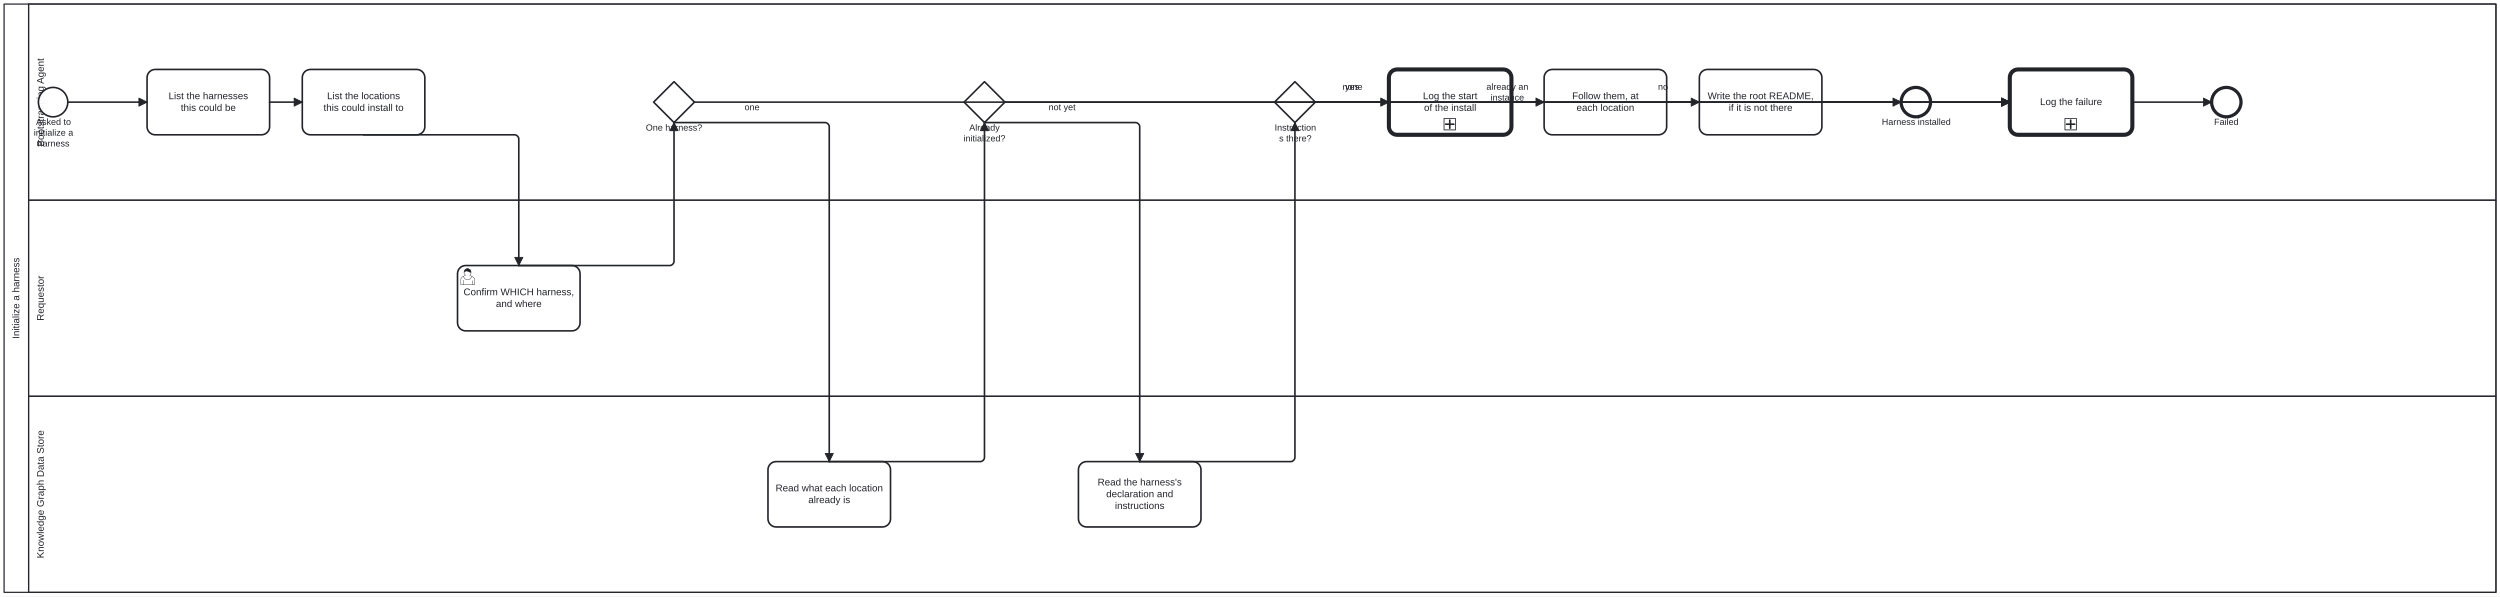
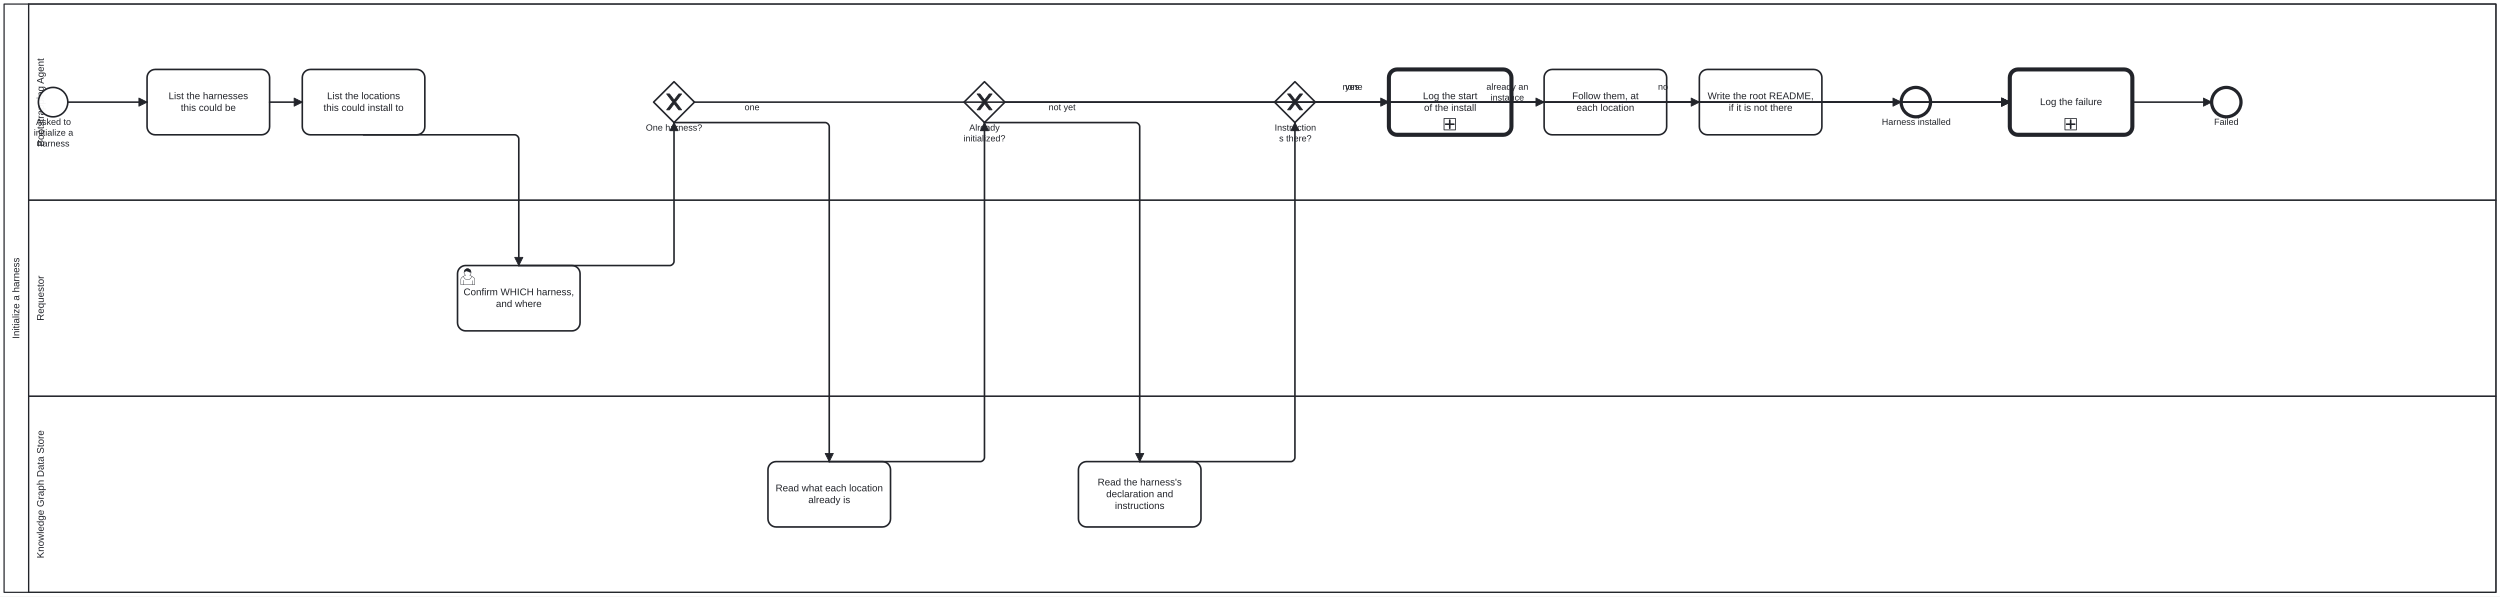
<svg xmlns="http://www.w3.org/2000/svg" width="100%" style="max-width:100%;height:auto" viewBox="135 75 3060 730" version="1.1">
  <rect x="135" y="75" width="3060" height="730" fill="#ffffff" />
  <g class="djs-group">
    <g class="djs-element djs-shape" data-element-id="Participant_Process_InitializeHarness" style="display: block;" transform="matrix(1 0 0 1 140 80)">
      <g class="djs-visual">
        <rect x="0" y="0" width="3050" height="720" rx="0" ry="0" style="stroke-linecap: round; stroke-linejoin: round; stroke: rgb(34, 36, 42); stroke-width: 1.5px; fill: white; fill-opacity: 0.95;" />
        <path style="fill: none; stroke-linecap: round; stroke-linejoin: round; stroke: rgb(34, 36, 42); stroke-width: 1.5px;" d="M30,0L30,720" />
        <text lineHeight="1.2" class="djs-label" style="font-family: Arial, sans-serif; font-size: 12px; font-weight: normal; fill: rgb(34, 36, 42);" transform="matrix(-1.83697e-16 -1 1 -1.83697e-16 0 720)">
          <tspan x="310.307" y="18.6">Initialize a harness</tspan>
        </text>
      </g>
      <rect class="djs-hit djs-hit-all" x="0" y="0" width="3050" height="720" style="fill: none; stroke-opacity: 0; stroke: white; stroke-width: 15px;" />
    </g>
    <g class="djs-children">
      <g class="djs-group">
        <g class="djs-element djs-shape" data-element-id="Lane_DataStore" style="display: block;" transform="matrix(1 0 0 1 170 560)">
          <g class="djs-visual">
            <rect x="0" y="0" width="3020" height="240" rx="0" ry="0" style="stroke-linecap: round; stroke-linejoin: round; stroke: rgb(34, 36, 42); stroke-width: 1.5px; fill: white; fill-opacity: 0.25;" />
            <text lineHeight="1.2" class="djs-label" style="font-family: Arial, sans-serif; font-size: 12px; font-weight: normal; fill: rgb(34, 36, 42);" transform="matrix(-1.83697e-16 -1 1 -1.83697e-16 0 240)">
              <tspan x="41.619" y="18.6">Knowledge Graph Data Store</tspan>
            </text>
          </g>
          <rect class="djs-hit djs-hit-all" x="0" y="0" width="3020" height="240" style="fill: none; stroke-opacity: 0; stroke: white; stroke-width: 15px;" />
        </g>
      </g>
      <g class="djs-group">
        <g class="djs-element djs-shape" data-element-id="Lane_Requestor" style="display: block;" transform="matrix(1 0 0 1 170 320)">
          <g class="djs-visual">
            <rect x="0" y="0" width="3020" height="240" rx="0" ry="0" style="stroke-linecap: round; stroke-linejoin: round; stroke: rgb(34, 36, 42); stroke-width: 1.5px; fill: white; fill-opacity: 0.25;" />
            <text lineHeight="1.2" class="djs-label" style="font-family: Arial, sans-serif; font-size: 12px; font-weight: normal; fill: rgb(34, 36, 42);" transform="matrix(-1.83697e-16 -1 1 -1.83697e-16 0 240)">
              <tspan x="92.317" y="18.6">Requestor</tspan>
            </text>
          </g>
          <rect class="djs-hit djs-hit-all" x="0" y="0" width="3020" height="240" style="fill: none; stroke-opacity: 0; stroke: white; stroke-width: 15px;" />
        </g>
      </g>
      <g class="djs-group">
        <g class="djs-element djs-shape" data-element-id="Lane_BootstrappingAgent" style="display: block;" transform="matrix(1 0 0 1 170 80)">
          <g class="djs-visual">
            <rect x="0" y="0" width="3020" height="240" rx="0" ry="0" style="stroke-linecap: round; stroke-linejoin: round; stroke: rgb(34, 36, 42); stroke-width: 1.5px; fill: white; fill-opacity: 0.25;" />
            <text lineHeight="1.2" class="djs-label" style="font-family: Arial, sans-serif; font-size: 12px; font-weight: normal; fill: rgb(34, 36, 42);" transform="matrix(-1.83697e-16 -1 1 -1.83697e-16 0 240)">
              <tspan x="65.628" y="18.6">Bootstrapping Agent</tspan>
            </text>
          </g>
          <rect class="djs-hit djs-hit-all" x="0" y="0" width="3020" height="240" style="fill: none; stroke-opacity: 0; stroke: white; stroke-width: 15px;" />
        </g>
      </g>
      <g class="djs-group">
        <g class="djs-element djs-shape" data-element-id="Start_InitializeHarness" style="display: block;" transform="matrix(1 0 0 1 182 182)">
          <g class="djs-visual">
            <circle cx="18" cy="18" r="18" style="stroke-linecap: round; stroke-linejoin: round; stroke: rgb(34, 36, 42); stroke-width: 2px; fill: white; fill-opacity: 0.95;" />
          </g>
          <rect class="djs-hit djs-hit-all" x="0" y="0" width="36" height="36" style="fill: none; stroke-opacity: 0; stroke: white; stroke-width: 15px;" />
        </g>
      </g>
      <g class="djs-group">
        <g class="djs-element djs-shape" data-element-id="Start_InitializeHarness_label" style="display: block;" transform="matrix(1 0 0 1 158 218)">
          <g class="djs-visual">
            <text lineHeight="1.2" class="djs-label" style="font-family: Arial, sans-serif; font-size: 11px; font-weight: normal; fill: rgb(34, 36, 42);">
              <tspan x="21.099" y="9.9">Asked to </tspan>
              <tspan x="18.349" y="23.1">initialize a </tspan>
              <tspan x="22.933" y="36.3">harness</tspan>
            </text>
          </g>
          <rect class="djs-hit djs-hit-all" x="0" y="0" width="85" height="27" style="fill: none; stroke-opacity: 0; stroke: white; stroke-width: 15px;" />
        </g>
      </g>
      <g class="djs-group">
        <g class="djs-element djs-shape" data-element-id="A_ListHarnesses" style="display: block;" transform="matrix(1 0 0 1 315 160)">
          <g class="djs-visual">
            <rect x="0" y="0" width="150" height="80" rx="10" ry="10" style="stroke-linecap: round; stroke-linejoin: round; stroke: rgb(34, 36, 42); stroke-width: 2px; fill: white; fill-opacity: 0.95;" />
            <text lineHeight="1.2" class="djs-label" style="font-family: Arial, sans-serif; font-size: 12px; font-weight: normal; fill: rgb(34, 36, 42);">
              <tspan x="26.306" y="36.4">List the harnesses</tspan>
              <tspan x="41.312" y="50.8">this could be</tspan>
            </text>
          </g>
          <rect class="djs-hit djs-hit-all" x="0" y="0" width="150" height="80" style="fill: none; stroke-opacity: 0; stroke: white; stroke-width: 15px;" />
        </g>
      </g>
      <g class="djs-group">
        <g class="djs-element djs-shape" data-element-id="A_ListLocations" style="display: block;" transform="matrix(1 0 0 1 505 160)">
          <g class="djs-visual">
            <rect x="0" y="0" width="150" height="80" rx="10" ry="10" style="stroke-linecap: round; stroke-linejoin: round; stroke: rgb(34, 36, 42); stroke-width: 2px; fill: white; fill-opacity: 0.95;" />
            <text lineHeight="1.2" class="djs-label" style="font-family: Arial, sans-serif; font-size: 12px; font-weight: normal; fill: rgb(34, 36, 42);">
              <tspan x="30.308" y="36.4">List the locations</tspan>
              <tspan x="25.975" y="50.8">this could install to</tspan>
            </text>
          </g>
          <rect class="djs-hit djs-hit-all" x="0" y="0" width="150" height="80" style="fill: none; stroke-opacity: 0; stroke: white; stroke-width: 15px;" />
        </g>
      </g>
      <g class="djs-group">
        <g class="djs-element djs-shape" data-element-id="A_ConfirmHarness" style="display: block;" transform="matrix(1 0 0 1 695 400)">
          <g class="djs-visual">
            <rect x="0" y="0" width="150" height="80" rx="10" ry="10" style="stroke-linecap: round; stroke-linejoin: round; stroke: rgb(34, 36, 42); stroke-width: 2px; fill: white; fill-opacity: 0.95;" />
            <text lineHeight="1.2" class="djs-label" style="font-family: Arial, sans-serif; font-size: 12px; font-weight: normal; fill: rgb(34, 36, 42);">
              <tspan x="7.321" y="36.4">Confirm WHICH harness,</tspan>
              <tspan x="46.98" y="50.8">and where</tspan>
            </text>
            <path d="m 15,12 c 0.909,-0.845 1.594,-2.049 1.594,-3.385 0,-2.554 -1.805,-4.622 -4.357,-4.622 -2.552,0 -4.288,2.068 -4.288,4.622 0,1.348 0.974,2.562 1.896,3.405 -0.529,0.187 -5.669,2.097 -5.794,4.756 v 6.718 h 17 v -6.718 c 0,-2.298 -5.528,-4.595 -6.051,-4.776 zm -8,6 l 0,5.5 m 11,0 l 0,-5" style="fill: white; stroke-linecap: round; stroke-linejoin: round; stroke: rgb(34, 36, 42); stroke-width: 0.5px;" />
            <path d="m 15,12 m 2.162,1.009 c 0,2.447 -2.158,4.431 -4.821,4.431 -2.665,0 -4.822,-1.981 -4.822,-4.431 " style="fill: white; stroke-linecap: round; stroke-linejoin: round; stroke: rgb(34, 36, 42); stroke-width: 0.5px;" />
            <path d="m 15,12 m -6.9,-3.80 c 0,0 2.251,-2.358 4.274,-1.177 2.024,1.181 4.221,1.537 4.124,0.965 -0.098,-0.57 -0.117,-3.791 -4.191,-4.136 -3.575,0.001 -4.208,3.367 -4.207,4.348 z" style="fill: rgb(34, 36, 42); stroke-linecap: round; stroke-linejoin: round; stroke: rgb(34, 36, 42); stroke-width: 0.5px;" />
          </g>
          <rect class="djs-hit djs-hit-all" x="0" y="0" width="150" height="80" style="fill: none; stroke-opacity: 0; stroke: white; stroke-width: 15px;" />
        </g>
      </g>
      <g class="djs-group">
        <g class="djs-element djs-shape" data-element-id="GW_HarnessChosen" style="display: block;" transform="matrix(1 0 0 1 935 175)">
          <g class="djs-visual">
            <polygon points="25,0 50,25 25,50 0,25" style="stroke-linecap: round; stroke-linejoin: round; stroke: rgb(34, 36, 42); stroke-width: 2px; fill: white; fill-opacity: 0.95;" />
+             <path d="m 16,15 7.429,9.714 -7.429,9.714 3.429,0 5.714,-7.464 5.714,7.464 3.429,0 -7.429,-9.714 7.429,-9.714 -3.429,0 -5.714,7.464 -5.714,-7.464 -3.429,0 z" style="fill: rgb(34, 36, 42); stroke-linecap: round; stroke-linejoin: round; stroke: rgb(34, 36, 42); stroke-width: 1px;" />
          </g>
          <rect class="djs-hit djs-hit-all" x="0" y="0" width="50" height="50" style="fill: none; stroke-opacity: 0; stroke: white; stroke-width: 15px;" />
        </g>
      </g>
      <g class="djs-group">
        <g class="djs-element djs-shape" data-element-id="GW_HarnessChosen_label" style="display: block;" transform="matrix(1 0 0 1 925 225)">
          <g class="djs-visual">
            <text lineHeight="1.2" class="djs-label" style="font-family: Arial, sans-serif; font-size: 11px; font-weight: normal; fill: rgb(34, 36, 42);">
              <tspan x="0.45" y="9.9">One harness?</tspan>
            </text>
          </g>
          <rect class="djs-hit djs-hit-all" x="0" y="0" width="70" height="14" style="fill: none; stroke-opacity: 0; stroke: white; stroke-width: 15px;" />
        </g>
      </g>
      <g class="djs-group">
        <g class="djs-element djs-shape" data-element-id="A_ReadLocation" style="display: block;" transform="matrix(1 0 0 1 1075 640)">
          <g class="djs-visual">
            <rect x="0" y="0" width="150" height="80" rx="10" ry="10" style="stroke-linecap: round; stroke-linejoin: round; stroke: rgb(34, 36, 42); stroke-width: 2px; fill: white; fill-opacity: 0.95;" />
            <text lineHeight="1.2" class="djs-label" style="font-family: Arial, sans-serif; font-size: 12px; font-weight: normal; fill: rgb(34, 36, 42);">
              <tspan x="9.29" y="36.4">Read what each location</tspan>
              <tspan x="49.321" y="50.8">already is</tspan>
            </text>
          </g>
          <rect class="djs-hit djs-hit-all" x="0" y="0" width="150" height="80" style="fill: none; stroke-opacity: 0; stroke: white; stroke-width: 15px;" />
        </g>
      </g>
      <g class="djs-group">
        <g class="djs-element djs-shape" data-element-id="GW_AlreadyInitialized" style="display: block;" transform="matrix(1 0 0 1 1315 175)">
          <g class="djs-visual">
            <polygon points="25,0 50,25 25,50 0,25" style="stroke-linecap: round; stroke-linejoin: round; stroke: rgb(34, 36, 42); stroke-width: 2px; fill: white; fill-opacity: 0.95;" />
+             <path d="m 16,15 7.429,9.714 -7.429,9.714 3.429,0 5.714,-7.464 5.714,7.464 3.429,0 -7.429,-9.714 7.429,-9.714 -3.429,0 -5.714,7.464 -5.714,-7.464 -3.429,0 z" style="fill: rgb(34, 36, 42); stroke-linecap: round; stroke-linejoin: round; stroke: rgb(34, 36, 42); stroke-width: 1px;" />
          </g>
          <rect class="djs-hit djs-hit-all" x="0" y="0" width="50" height="50" style="fill: none; stroke-opacity: 0; stroke: white; stroke-width: 15px;" />
        </g>
      </g>
      <g class="djs-group">
        <g class="djs-element djs-shape" data-element-id="GW_AlreadyInitialized_label" style="display: block;" transform="matrix(1 0 0 1 1314 225)">
          <g class="djs-visual">
            <text lineHeight="1.2" class="djs-label" style="font-family: Arial, sans-serif; font-size: 11px; font-weight: normal; fill: rgb(34, 36, 42);">
              <tspan x="7.352" y="9.9">Already </tspan>
              <tspan x="0.318" y="23.1">initialized?</tspan>
            </text>
          </g>
          <rect class="djs-hit djs-hit-all" x="0" y="0" width="52" height="27" style="fill: none; stroke-opacity: 0; stroke: white; stroke-width: 15px;" />
        </g>
      </g>
      <g class="djs-group">
        <g class="djs-element djs-shape" data-element-id="A_ReadDeclaration" style="display: block;" transform="matrix(1 0 0 1 1455 640)">
          <g class="djs-visual">
            <rect x="0" y="0" width="150" height="80" rx="10" ry="10" style="stroke-linecap: round; stroke-linejoin: round; stroke: rgb(34, 36, 42); stroke-width: 2px; fill: white; fill-opacity: 0.95;" />
            <text lineHeight="1.2" class="djs-label" style="font-family: Arial, sans-serif; font-size: 12px; font-weight: normal; fill: rgb(34, 36, 42);">
              <tspan x="23.49" y="29.2">Read the harness's</tspan>
              <tspan x="33.97" y="43.6">declaration and </tspan>
              <tspan x="44.654" y="58">instructions</tspan>
            </text>
          </g>
          <rect class="djs-hit djs-hit-all" x="0" y="0" width="150" height="80" style="fill: none; stroke-opacity: 0; stroke: white; stroke-width: 15px;" />
        </g>
      </g>
      <g class="djs-group">
        <a class="fa-subprocess-link" href="../../../processes/log-message.html" target="_top">
          <g class="djs-element djs-shape" data-element-id="A_LogInstallStart" style="display: block;" transform="matrix(1 0 0 1 1835 160)">
            <g class="djs-visual">
              <rect x="0" y="0" width="150" height="80" rx="10" ry="10" style="stroke-linecap: round; stroke-linejoin: round; stroke: rgb(34, 36, 42); stroke-width: 5px; fill: white; fill-opacity: 0.95;" />
              <text lineHeight="1.2" class="djs-label" style="font-family: Arial, sans-serif; font-size: 12px; font-weight: normal; fill: rgb(34, 36, 42);">
                <tspan x="41.646" y="36.4">Log the start</tspan>
                <tspan x="42.981" y="50.8">of the install</tspan>
              </text>
              <rect x="0" y="0" width="14" height="14" rx="0" ry="0" style="stroke-linecap: round; stroke-linejoin: round; stroke: rgb(34, 36, 42); stroke-width: 1px; fill: white;" transform="matrix(1 0 0 1 67.5 60)" />
              <path data-marker="sub-process" d="m67.5,60 m 7,2 l 0,10 m -5,-5 l 10,0" style="fill: white; stroke-linecap: round; stroke-linejoin: round; stroke: rgb(34, 36, 42); stroke-width: 2px;" />
            </g>
            <rect class="djs-hit djs-hit-all" x="0" y="0" width="150" height="80" style="fill: none; stroke-opacity: 0; stroke: white; stroke-width: 15px;" />
          </g>
        </a>
      </g>
      <g class="djs-group">
        <g class="djs-element djs-shape" data-element-id="GW_InstructionsFound" style="display: block;" transform="matrix(1 0 0 1 1695 175)">
          <g class="djs-visual">
            <polygon points="25,0 50,25 25,50 0,25" style="stroke-linecap: round; stroke-linejoin: round; stroke: rgb(34, 36, 42); stroke-width: 2px; fill: white; fill-opacity: 0.95;" />
+             <path d="m 16,15 7.429,9.714 -7.429,9.714 3.429,0 5.714,-7.464 5.714,7.464 3.429,0 -7.429,-9.714 7.429,-9.714 -3.429,0 -5.714,7.464 -5.714,-7.464 -3.429,0 z" style="fill: rgb(34, 36, 42); stroke-linecap: round; stroke-linejoin: round; stroke: rgb(34, 36, 42); stroke-width: 1px;" />
          </g>
          <rect class="djs-hit djs-hit-all" x="0" y="0" width="50" height="50" style="fill: none; stroke-opacity: 0; stroke: white; stroke-width: 15px;" />
        </g>
      </g>
      <g class="djs-group">
        <g class="djs-element djs-shape" data-element-id="GW_InstructionsFound_label" style="display: block;" transform="matrix(1 0 0 1 1692 225)">
          <g class="djs-visual">
            <text lineHeight="1.2" class="djs-label" style="font-family: Arial, sans-serif; font-size: 11px; font-weight: normal; fill: rgb(34, 36, 42);">
              <tspan x="3.127" y="9.9">Instruction</tspan>
              <tspan x="8.627" y="23.1">s there?</tspan>
            </text>
          </g>
          <rect class="djs-hit djs-hit-all" x="0" y="0" width="57" height="27" style="fill: none; stroke-opacity: 0; stroke: white; stroke-width: 15px;" />
        </g>
      </g>
      <g class="djs-group">
        <g class="djs-element djs-shape" data-element-id="A_Install" style="display: block;" transform="matrix(1 0 0 1 2025 160)">
          <g class="djs-visual">
            <rect x="0" y="0" width="150" height="80" rx="10" ry="10" style="stroke-linecap: round; stroke-linejoin: round; stroke: rgb(34, 36, 42); stroke-width: 2px; fill: white; fill-opacity: 0.95;" />
            <text lineHeight="1.2" class="djs-label" style="font-family: Arial, sans-serif; font-size: 12px; font-weight: normal; fill: rgb(34, 36, 42);">
              <tspan x="34.318" y="36.4">Follow them, at</tspan>
              <tspan x="39.642" y="50.8">each location</tspan>
            </text>
          </g>
          <rect class="djs-hit djs-hit-all" x="0" y="0" width="150" height="80" style="fill: none; stroke-opacity: 0; stroke: white; stroke-width: 15px;" />
        </g>
      </g>
      <g class="djs-group">
        <g class="djs-element djs-shape" data-element-id="A_WriteRootReadme" style="display: block;" transform="matrix(1 0 0 1 2215 160)">
          <g class="djs-visual">
            <rect x="0" y="0" width="150" height="80" rx="10" ry="10" style="stroke-linecap: round; stroke-linejoin: round; stroke: rgb(34, 36, 42); stroke-width: 2px; fill: white; fill-opacity: 0.95;" />
            <text lineHeight="1.2" class="djs-label" style="font-family: Arial, sans-serif; font-size: 12px; font-weight: normal; fill: rgb(34, 36, 42);">
              <tspan x="10.093" y="36.4">Write the root README,</tspan>
              <tspan x="35.982" y="50.8">if it is not there</tspan>
            </text>
          </g>
          <rect class="djs-hit djs-hit-all" x="0" y="0" width="150" height="80" style="fill: none; stroke-opacity: 0; stroke: white; stroke-width: 15px;" />
        </g>
      </g>
      <g class="djs-group">
        <a class="fa-subprocess-link" href="../../../processes/log-message.html" target="_top">
          <g class="djs-element djs-shape" data-element-id="A_LogFailure" style="display: block;" transform="matrix(1 0 0 1 2595 160)">
            <g class="djs-visual">
              <rect x="0" y="0" width="150" height="80" rx="10" ry="10" style="stroke-linecap: round; stroke-linejoin: round; stroke: rgb(34, 36, 42); stroke-width: 5px; fill: white; fill-opacity: 0.95;" />
              <text lineHeight="1.2" class="djs-label" style="font-family: Arial, sans-serif; font-size: 12px; font-weight: normal; fill: rgb(34, 36, 42);">
                <tspan x="36.973" y="43.6">Log the failure</tspan>
              </text>
              <rect x="0" y="0" width="14" height="14" rx="0" ry="0" style="stroke-linecap: round; stroke-linejoin: round; stroke: rgb(34, 36, 42); stroke-width: 1px; fill: white;" transform="matrix(1 0 0 1 67.5 60)" />
              <path data-marker="sub-process" d="m67.5,60 m 7,2 l 0,10 m -5,-5 l 10,0" style="fill: white; stroke-linecap: round; stroke-linejoin: round; stroke: rgb(34, 36, 42); stroke-width: 2px;" />
            </g>
            <rect class="djs-hit djs-hit-all" x="0" y="0" width="150" height="80" style="fill: none; stroke-opacity: 0; stroke: white; stroke-width: 15px;" />
          </g>
        </a>
      </g>
      <g class="djs-group">
        <g class="djs-element djs-shape" data-element-id="End_Installed" style="display: block;" transform="matrix(1 0 0 1 2462 182)">
          <g class="djs-visual">
            <circle cx="18" cy="18" r="18" style="stroke-linecap: round; stroke-linejoin: round; stroke: rgb(34, 36, 42); stroke-width: 4px; fill: white; fill-opacity: 0.95;" />
          </g>
          <rect class="djs-hit djs-hit-all" x="0" y="0" width="36" height="36" style="fill: none; stroke-opacity: 0; stroke: white; stroke-width: 15px;" />
        </g>
      </g>
      <g class="djs-group">
        <g class="djs-element djs-shape" data-element-id="End_Installed_label" style="display: block;" transform="matrix(1 0 0 1 2438 218)">
          <g class="djs-visual">
            <text lineHeight="1.2" class="djs-label" style="font-family: Arial, sans-serif; font-size: 11px; font-weight: normal; fill: rgb(34, 36, 42);">
              <tspan x="0.313" y="9.9">Harness installed</tspan>
            </text>
          </g>
          <rect class="djs-hit djs-hit-all" x="0" y="0" width="85" height="14" style="fill: none; stroke-opacity: 0; stroke: white; stroke-width: 15px;" />
        </g>
      </g>
      <g class="djs-group">
        <g class="djs-element djs-shape" data-element-id="End_Failed" style="display: block;" transform="matrix(1 0 0 1 2842 182)">
          <g class="djs-visual">
            <circle cx="18" cy="18" r="18" style="stroke-linecap: round; stroke-linejoin: round; stroke: rgb(34, 36, 42); stroke-width: 4px; fill: white; fill-opacity: 0.95;" />
          </g>
          <rect class="djs-hit djs-hit-all" x="0" y="0" width="36" height="36" style="fill: none; stroke-opacity: 0; stroke: white; stroke-width: 15px;" />
        </g>
      </g>
      <g class="djs-group">
        <g class="djs-element djs-shape" data-element-id="End_Failed_label" style="display: block;" transform="matrix(1 0 0 1 2845 218)">
          <g class="djs-visual">
            <text lineHeight="1.2" class="djs-label" style="font-family: Arial, sans-serif; font-size: 11px; font-weight: normal; fill: rgb(34, 36, 42);">
              <tspan x="0.02" y="9.9">Failed</tspan>
            </text>
          </g>
          <rect class="djs-hit djs-hit-all" x="0" y="0" width="30" height="14" style="fill: none; stroke-opacity: 0; stroke: white; stroke-width: 15px;" />
        </g>
      </g>
      <g class="djs-group">
        <g class="djs-element djs-connection" data-element-id="SF_IH_1" style="display: block;">
          <g class="djs-visual">
            <defs>
              <marker id="folio-marker-1" viewBox="0 0 20 20" refX="11" refY="10" markerWidth="10" markerHeight="10" orient="auto">
                <path d="M 1 5 L 11 10 L 1 15 Z" style="stroke-linecap: round; stroke-linejoin: round; stroke: rgb(34, 36, 42); stroke-width: 1px; fill: rgb(34, 36, 42);" />
              </marker>
            </defs>
            <path data-corner-radius="5" style="fill: none; stroke-linecap: round; stroke-linejoin: round; stroke: rgb(34, 36, 42); stroke-width: 2px; marker-end: url('#folio-marker-1');" d="M218,200L315,200" />
          </g>
          <path d="M218,200L315,200" class="djs-hit djs-hit-stroke" style="fill: none; stroke-opacity: 0; stroke: white; stroke-width: 15px;" />
        </g>
      </g>
      <g class="djs-group">
        <g class="djs-element djs-connection" data-element-id="SF_IH_2" style="display: block;">
          <g class="djs-visual">
            <defs>
              <marker id="folio-marker-2" viewBox="0 0 20 20" refX="11" refY="10" markerWidth="10" markerHeight="10" orient="auto">
                <path d="M 1 5 L 11 10 L 1 15 Z" style="stroke-linecap: round; stroke-linejoin: round; stroke: rgb(34, 36, 42); stroke-width: 1px; fill: rgb(34, 36, 42);" />
              </marker>
            </defs>
            <path data-corner-radius="5" style="fill: none; stroke-linecap: round; stroke-linejoin: round; stroke: rgb(34, 36, 42); stroke-width: 2px; marker-end: url('#folio-marker-2');" d="M465,200L505,200" />
          </g>
          <path d="M465,200L505,200" class="djs-hit djs-hit-stroke" style="fill: none; stroke-opacity: 0; stroke: white; stroke-width: 15px;" />
        </g>
      </g>
      <g class="djs-group">
        <g class="djs-element djs-connection" data-element-id="SF_IH_3" style="display: block;">
          <g class="djs-visual">
            <defs>
              <marker id="folio-marker-3" viewBox="0 0 20 20" refX="11" refY="10" markerWidth="10" markerHeight="10" orient="auto">
                <path d="M 1 5 L 11 10 L 1 15 Z" style="stroke-linecap: round; stroke-linejoin: round; stroke: rgb(34, 36, 42); stroke-width: 1px; fill: rgb(34, 36, 42);" />
              </marker>
            </defs>
            <path data-corner-radius="5" style="fill: none; stroke-linecap: round; stroke-linejoin: round; stroke: rgb(34, 36, 42); stroke-width: 2px; marker-end: url('#folio-marker-3');" d="M580,240L765,240C767.5,240,770,242.5,770,245L770,400" />
          </g>
          <path d="M580,240L770,240L770,400" class="djs-hit djs-hit-stroke" style="fill: none; stroke-opacity: 0; stroke: white; stroke-width: 15px;" />
        </g>
      </g>
      <g class="djs-group">
        <g class="djs-element djs-connection" data-element-id="SF_IH_4" style="display: block;">
          <g class="djs-visual">
            <defs>
              <marker id="folio-marker-4" viewBox="0 0 20 20" refX="11" refY="10" markerWidth="10" markerHeight="10" orient="auto">
                <path d="M 1 5 L 11 10 L 1 15 Z" style="stroke-linecap: round; stroke-linejoin: round; stroke: rgb(34, 36, 42); stroke-width: 1px; fill: rgb(34, 36, 42);" />
              </marker>
            </defs>
            <path data-corner-radius="5" style="fill: none; stroke-linecap: round; stroke-linejoin: round; stroke: rgb(34, 36, 42); stroke-width: 2px; marker-end: url('#folio-marker-4');" d="M770,400L955,400C957.5,400,960,397.5,960,395L960,225" />
          </g>
          <path d="M770,400L960,400L960,225" class="djs-hit djs-hit-stroke" style="fill: none; stroke-opacity: 0; stroke: white; stroke-width: 15px;" />
        </g>
      </g>
      <g class="djs-group">
        <g class="djs-element djs-connection" data-element-id="SF_IH_5" style="display: block;">
          <g class="djs-visual">
            <defs>
              <marker id="folio-marker-5" viewBox="0 0 20 20" refX="11" refY="10" markerWidth="10" markerHeight="10" orient="auto">
                <path d="M 1 5 L 11 10 L 1 15 Z" style="stroke-linecap: round; stroke-linejoin: round; stroke: rgb(34, 36, 42); stroke-width: 1px; fill: rgb(34, 36, 42);" />
              </marker>
            </defs>
            <path data-corner-radius="5" style="fill: none; stroke-linecap: round; stroke-linejoin: round; stroke: rgb(34, 36, 42); stroke-width: 2px; marker-end: url('#folio-marker-5');" d="M985,200L2595,200" />
          </g>
          <path d="M985,200L2595,200" class="djs-hit djs-hit-stroke" style="fill: none; stroke-opacity: 0; stroke: white; stroke-width: 15px;" />
        </g>
      </g>
      <g class="djs-group">
        <g class="djs-element djs-shape" data-element-id="SF_IH_5_label" style="display: block;" transform="matrix(1 0 0 1 1778 175)">
          <g class="djs-visual">
            <text lineHeight="1.2" class="djs-label" style="font-family: Arial, sans-serif; font-size: 11px; font-weight: normal; fill: rgb(34, 36, 42);">
              <tspan x="0.265" y="9.9">none</tspan>
            </text>
          </g>
          <rect class="djs-hit djs-hit-all" x="0" y="0" width="25" height="14" style="fill: none; stroke-opacity: 0; stroke: white; stroke-width: 15px;" />
        </g>
      </g>
      <g class="djs-group">
        <g class="djs-element djs-connection" data-element-id="SF_IH_6" style="display: block;">
          <g class="djs-visual">
            <defs>
              <marker id="folio-marker-6" viewBox="0 0 20 20" refX="11" refY="10" markerWidth="10" markerHeight="10" orient="auto">
                <path d="M 1 5 L 11 10 L 1 15 Z" style="stroke-linecap: round; stroke-linejoin: round; stroke: rgb(34, 36, 42); stroke-width: 1px; fill: rgb(34, 36, 42);" />
              </marker>
            </defs>
            <path data-corner-radius="5" style="fill: none; stroke-linecap: round; stroke-linejoin: round; stroke: rgb(34, 36, 42); stroke-width: 2px; marker-end: url('#folio-marker-6');" d="M960,225L1145,225C1147.5,225,1150,227.5,1150,230L1150,640" />
          </g>
          <path d="M960,225L1150,225L1150,640" class="djs-hit djs-hit-stroke" style="fill: none; stroke-opacity: 0; stroke: white; stroke-width: 15px;" />
        </g>
      </g>
      <g class="djs-group">
        <g class="djs-element djs-shape" data-element-id="SF_IH_6_label" style="display: block;" transform="matrix(1 0 0 1 1046 200)">
          <g class="djs-visual">
            <text lineHeight="1.2" class="djs-label" style="font-family: Arial, sans-serif; font-size: 11px; font-weight: normal; fill: rgb(34, 36, 42);">
              <tspan x="0.323" y="9.9">one</tspan>
            </text>
          </g>
          <rect class="djs-hit djs-hit-all" x="0" y="0" width="19" height="14" style="fill: none; stroke-opacity: 0; stroke: white; stroke-width: 15px;" />
        </g>
      </g>
      <g class="djs-group">
        <g class="djs-element djs-connection" data-element-id="SF_IH_13" style="display: block;">
          <g class="djs-visual">
            <defs>
              <marker id="folio-marker-7" viewBox="0 0 20 20" refX="11" refY="10" markerWidth="10" markerHeight="10" orient="auto">
                <path d="M 1 5 L 11 10 L 1 15 Z" style="stroke-linecap: round; stroke-linejoin: round; stroke: rgb(34, 36, 42); stroke-width: 1px; fill: rgb(34, 36, 42);" />
              </marker>
            </defs>
            <path data-corner-radius="5" style="fill: none; stroke-linecap: round; stroke-linejoin: round; stroke: rgb(34, 36, 42); stroke-width: 2px; marker-end: url('#folio-marker-7');" d="M1150,640L1335,640C1337.5,640,1340,637.5,1340,635L1340,225" />
          </g>
          <path d="M1150,640L1340,640L1340,225" class="djs-hit djs-hit-stroke" style="fill: none; stroke-opacity: 0; stroke: white; stroke-width: 15px;" />
        </g>
      </g>
      <g class="djs-group">
        <g class="djs-element djs-connection" data-element-id="SF_IH_14" style="display: block;">
          <g class="djs-visual">
            <defs>
              <marker id="folio-marker-8" viewBox="0 0 20 20" refX="11" refY="10" markerWidth="10" markerHeight="10" orient="auto">
                <path d="M 1 5 L 11 10 L 1 15 Z" style="stroke-linecap: round; stroke-linejoin: round; stroke: rgb(34, 36, 42); stroke-width: 1px; fill: rgb(34, 36, 42);" />
              </marker>
            </defs>
            <path data-corner-radius="5" style="fill: none; stroke-linecap: round; stroke-linejoin: round; stroke: rgb(34, 36, 42); stroke-width: 2px; marker-end: url('#folio-marker-8');" d="M1365,200L2595,200" />
          </g>
          <path d="M1365,200L2595,200" class="djs-hit djs-hit-stroke" style="fill: none; stroke-opacity: 0; stroke: white; stroke-width: 15px;" />
        </g>
      </g>
      <g class="djs-group">
        <g class="djs-element djs-shape" data-element-id="SF_IH_14_label" style="display: block;" transform="matrix(1 0 0 1 1954 175)">
          <g class="djs-visual">
            <text lineHeight="1.2" class="djs-label" style="font-family: Arial, sans-serif; font-size: 11px; font-weight: normal; fill: rgb(34, 36, 42);">
              <tspan x="0.315" y="9.9">already an</tspan>
              <tspan x="5.515" y="23.1">instance</tspan>
            </text>
          </g>
          <rect class="djs-hit djs-hit-all" x="0" y="0" width="52" height="27" style="fill: none; stroke-opacity: 0; stroke: white; stroke-width: 15px;" />
        </g>
      </g>
      <g class="djs-group">
        <g class="djs-element djs-connection" data-element-id="SF_IH_15" style="display: block;">
          <g class="djs-visual">
            <defs>
              <marker id="folio-marker-9" viewBox="0 0 20 20" refX="11" refY="10" markerWidth="10" markerHeight="10" orient="auto">
                <path d="M 1 5 L 11 10 L 1 15 Z" style="stroke-linecap: round; stroke-linejoin: round; stroke: rgb(34, 36, 42); stroke-width: 1px; fill: rgb(34, 36, 42);" />
              </marker>
            </defs>
            <path data-corner-radius="5" style="fill: none; stroke-linecap: round; stroke-linejoin: round; stroke: rgb(34, 36, 42); stroke-width: 2px; marker-end: url('#folio-marker-9');" d="M1340,225L1525,225C1527.5,225,1530,227.5,1530,230L1530,640" />
          </g>
          <path d="M1340,225L1530,225L1530,640" class="djs-hit djs-hit-stroke" style="fill: none; stroke-opacity: 0; stroke: white; stroke-width: 15px;" />
        </g>
      </g>
      <g class="djs-group">
        <g class="djs-element djs-shape" data-element-id="SF_IH_15_label" style="display: block;" transform="matrix(1 0 0 1 1418 200)">
          <g class="djs-visual">
            <text lineHeight="1.2" class="djs-label" style="font-family: Arial, sans-serif; font-size: 11px; font-weight: normal; fill: rgb(34, 36, 42);">
              <tspan x="0.489" y="9.9">not yet</tspan>
            </text>
          </g>
          <rect class="djs-hit djs-hit-all" x="0" y="0" width="34" height="14" style="fill: none; stroke-opacity: 0; stroke: white; stroke-width: 15px;" />
        </g>
      </g>
      <g class="djs-group">
        <g class="djs-element djs-connection" data-element-id="SF_IH_7" style="display: block;">
          <g class="djs-visual">
            <defs>
              <marker id="folio-marker-10" viewBox="0 0 20 20" refX="11" refY="10" markerWidth="10" markerHeight="10" orient="auto">
                <path d="M 1 5 L 11 10 L 1 15 Z" style="stroke-linecap: round; stroke-linejoin: round; stroke: rgb(34, 36, 42); stroke-width: 1px; fill: rgb(34, 36, 42);" />
              </marker>
            </defs>
            <path data-corner-radius="5" style="fill: none; stroke-linecap: round; stroke-linejoin: round; stroke: rgb(34, 36, 42); stroke-width: 2px; marker-end: url('#folio-marker-10');" d="M1530,640L1715,640C1717.5,640,1720,637.5,1720,635L1720,225" />
          </g>
          <path d="M1530,640L1720,640L1720,225" class="djs-hit djs-hit-stroke" style="fill: none; stroke-opacity: 0; stroke: white; stroke-width: 15px;" />
        </g>
      </g>
      <g class="djs-group">
        <g class="djs-element djs-connection" data-element-id="SF_IH_8" style="display: block;">
          <g class="djs-visual">
            <defs>
              <marker id="folio-marker-11" viewBox="0 0 20 20" refX="11" refY="10" markerWidth="10" markerHeight="10" orient="auto">
                <path d="M 1 5 L 11 10 L 1 15 Z" style="stroke-linecap: round; stroke-linejoin: round; stroke: rgb(34, 36, 42); stroke-width: 1px; fill: rgb(34, 36, 42);" />
              </marker>
            </defs>
            <path data-corner-radius="5" style="fill: none; stroke-linecap: round; stroke-linejoin: round; stroke: rgb(34, 36, 42); stroke-width: 2px; marker-end: url('#folio-marker-11');" d="M1745,200L2595,200" />
          </g>
          <path d="M1745,200L2595,200" class="djs-hit djs-hit-stroke" style="fill: none; stroke-opacity: 0; stroke: white; stroke-width: 15px;" />
        </g>
      </g>
      <g class="djs-group">
        <g class="djs-element djs-shape" data-element-id="SF_IH_8_label" style="display: block;" transform="matrix(1 0 0 1 2164 175)">
          <g class="djs-visual">
            <text lineHeight="1.2" class="djs-label" style="font-family: Arial, sans-serif; font-size: 11px; font-weight: normal; fill: rgb(34, 36, 42);">
              <tspan x="0.382" y="9.9">no</tspan>
            </text>
          </g>
          <rect class="djs-hit djs-hit-all" x="0" y="0" width="13" height="14" style="fill: none; stroke-opacity: 0; stroke: white; stroke-width: 15px;" />
        </g>
      </g>
      <g class="djs-group">
        <g class="djs-element djs-connection" data-element-id="SF_IH_9" style="display: block;">
          <g class="djs-visual">
            <defs>
              <marker id="folio-marker-12" viewBox="0 0 20 20" refX="11" refY="10" markerWidth="10" markerHeight="10" orient="auto">
                <path d="M 1 5 L 11 10 L 1 15 Z" style="stroke-linecap: round; stroke-linejoin: round; stroke: rgb(34, 36, 42); stroke-width: 1px; fill: rgb(34, 36, 42);" />
              </marker>
            </defs>
            <path data-corner-radius="5" style="fill: none; stroke-linecap: round; stroke-linejoin: round; stroke: rgb(34, 36, 42); stroke-width: 2px; marker-end: url('#folio-marker-12');" d="M1745,200L1835,200" />
          </g>
          <path d="M1745,200L1835,200" class="djs-hit djs-hit-stroke" style="fill: none; stroke-opacity: 0; stroke: white; stroke-width: 15px;" />
        </g>
      </g>
      <g class="djs-group">
        <g class="djs-element djs-shape" data-element-id="SF_IH_9_label" style="display: block;" transform="matrix(1 0 0 1 1781 175)">
          <g class="djs-visual">
            <text lineHeight="1.2" class="djs-label" style="font-family: Arial, sans-serif; font-size: 11px; font-weight: normal; fill: rgb(34, 36, 42);">
              <tspan x="0.441" y="9.9">yes</tspan>
            </text>
          </g>
          <rect class="djs-hit djs-hit-all" x="0" y="0" width="18" height="14" style="fill: none; stroke-opacity: 0; stroke: white; stroke-width: 15px;" />
        </g>
      </g>
      <g class="djs-group">
        <g class="djs-element djs-connection" data-element-id="SF_IH_10" style="display: block;">
          <g class="djs-visual">
            <defs>
              <marker id="folio-marker-13" viewBox="0 0 20 20" refX="11" refY="10" markerWidth="10" markerHeight="10" orient="auto">
                <path d="M 1 5 L 11 10 L 1 15 Z" style="stroke-linecap: round; stroke-linejoin: round; stroke: rgb(34, 36, 42); stroke-width: 1px; fill: rgb(34, 36, 42);" />
              </marker>
            </defs>
            <path data-corner-radius="5" style="fill: none; stroke-linecap: round; stroke-linejoin: round; stroke: rgb(34, 36, 42); stroke-width: 2px; marker-end: url('#folio-marker-13');" d="M1985,200L2025,200" />
          </g>
          <path d="M1985,200L2025,200" class="djs-hit djs-hit-stroke" style="fill: none; stroke-opacity: 0; stroke: white; stroke-width: 15px;" />
        </g>
      </g>
      <g class="djs-group">
        <g class="djs-element djs-connection" data-element-id="SF_IH_11" style="display: block;">
          <g class="djs-visual">
            <defs>
              <marker id="folio-marker-14" viewBox="0 0 20 20" refX="11" refY="10" markerWidth="10" markerHeight="10" orient="auto">
                <path d="M 1 5 L 11 10 L 1 15 Z" style="stroke-linecap: round; stroke-linejoin: round; stroke: rgb(34, 36, 42); stroke-width: 1px; fill: rgb(34, 36, 42);" />
              </marker>
            </defs>
            <path data-corner-radius="5" style="fill: none; stroke-linecap: round; stroke-linejoin: round; stroke: rgb(34, 36, 42); stroke-width: 2px; marker-end: url('#folio-marker-14');" d="M2175,200L2215,200" />
          </g>
          <path d="M2175,200L2215,200" class="djs-hit djs-hit-stroke" style="fill: none; stroke-opacity: 0; stroke: white; stroke-width: 15px;" />
        </g>
      </g>
      <g class="djs-group">
        <g class="djs-element djs-connection" data-element-id="SF_IH_16" style="display: block;">
          <g class="djs-visual">
            <defs>
              <marker id="folio-marker-15" viewBox="0 0 20 20" refX="11" refY="10" markerWidth="10" markerHeight="10" orient="auto">
                <path d="M 1 5 L 11 10 L 1 15 Z" style="stroke-linecap: round; stroke-linejoin: round; stroke: rgb(34, 36, 42); stroke-width: 1px; fill: rgb(34, 36, 42);" />
              </marker>
            </defs>
            <path data-corner-radius="5" style="fill: none; stroke-linecap: round; stroke-linejoin: round; stroke: rgb(34, 36, 42); stroke-width: 2px; marker-end: url('#folio-marker-15');" d="M2365,200L2462,200" />
          </g>
          <path d="M2365,200L2462,200" class="djs-hit djs-hit-stroke" style="fill: none; stroke-opacity: 0; stroke: white; stroke-width: 15px;" />
        </g>
      </g>
      <g class="djs-group">
        <g class="djs-element djs-connection" data-element-id="SF_IH_12" style="display: block;">
          <g class="djs-visual">
            <defs>
              <marker id="folio-marker-16" viewBox="0 0 20 20" refX="11" refY="10" markerWidth="10" markerHeight="10" orient="auto">
                <path d="M 1 5 L 11 10 L 1 15 Z" style="stroke-linecap: round; stroke-linejoin: round; stroke: rgb(34, 36, 42); stroke-width: 1px; fill: rgb(34, 36, 42);" />
              </marker>
            </defs>
            <path data-corner-radius="5" style="fill: none; stroke-linecap: round; stroke-linejoin: round; stroke: rgb(34, 36, 42); stroke-width: 2px; marker-end: url('#folio-marker-16');" d="M2745,200L2842,200" />
          </g>
          <path d="M2745,200L2842,200" class="djs-hit djs-hit-stroke" style="fill: none; stroke-opacity: 0; stroke: white; stroke-width: 15px;" />
        </g>
      </g>
    </g>
  </g>
</svg>
